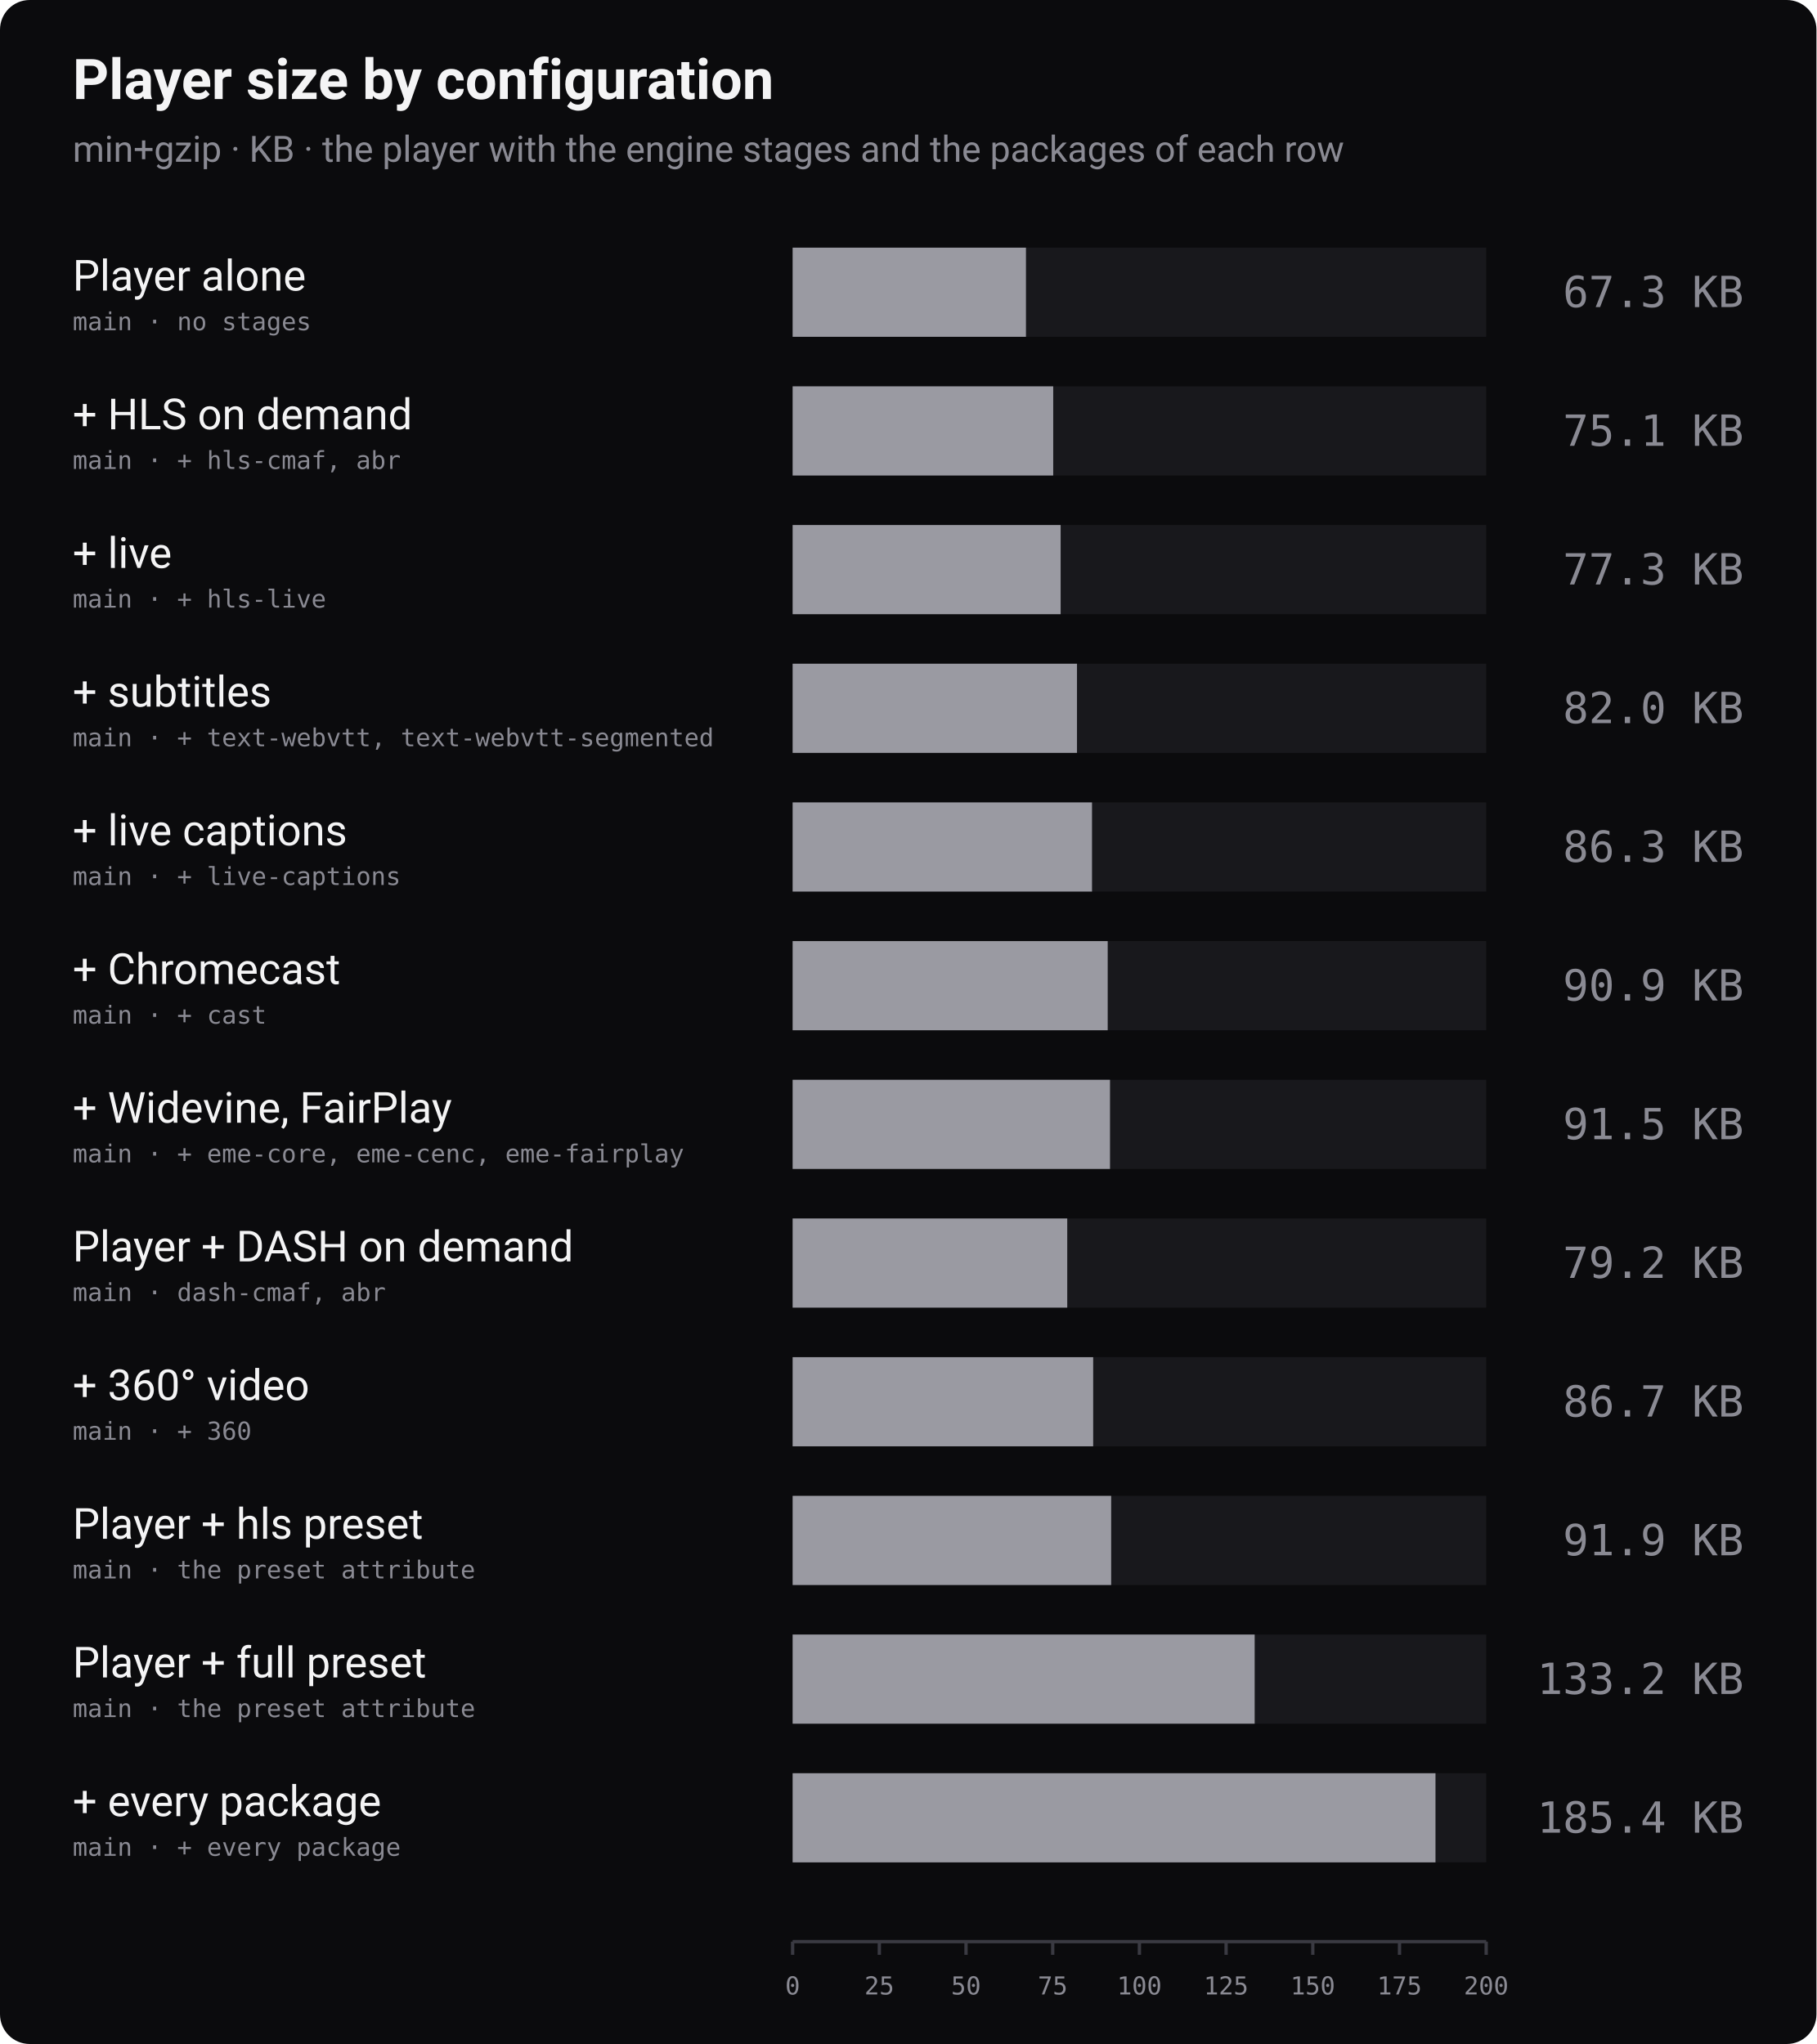
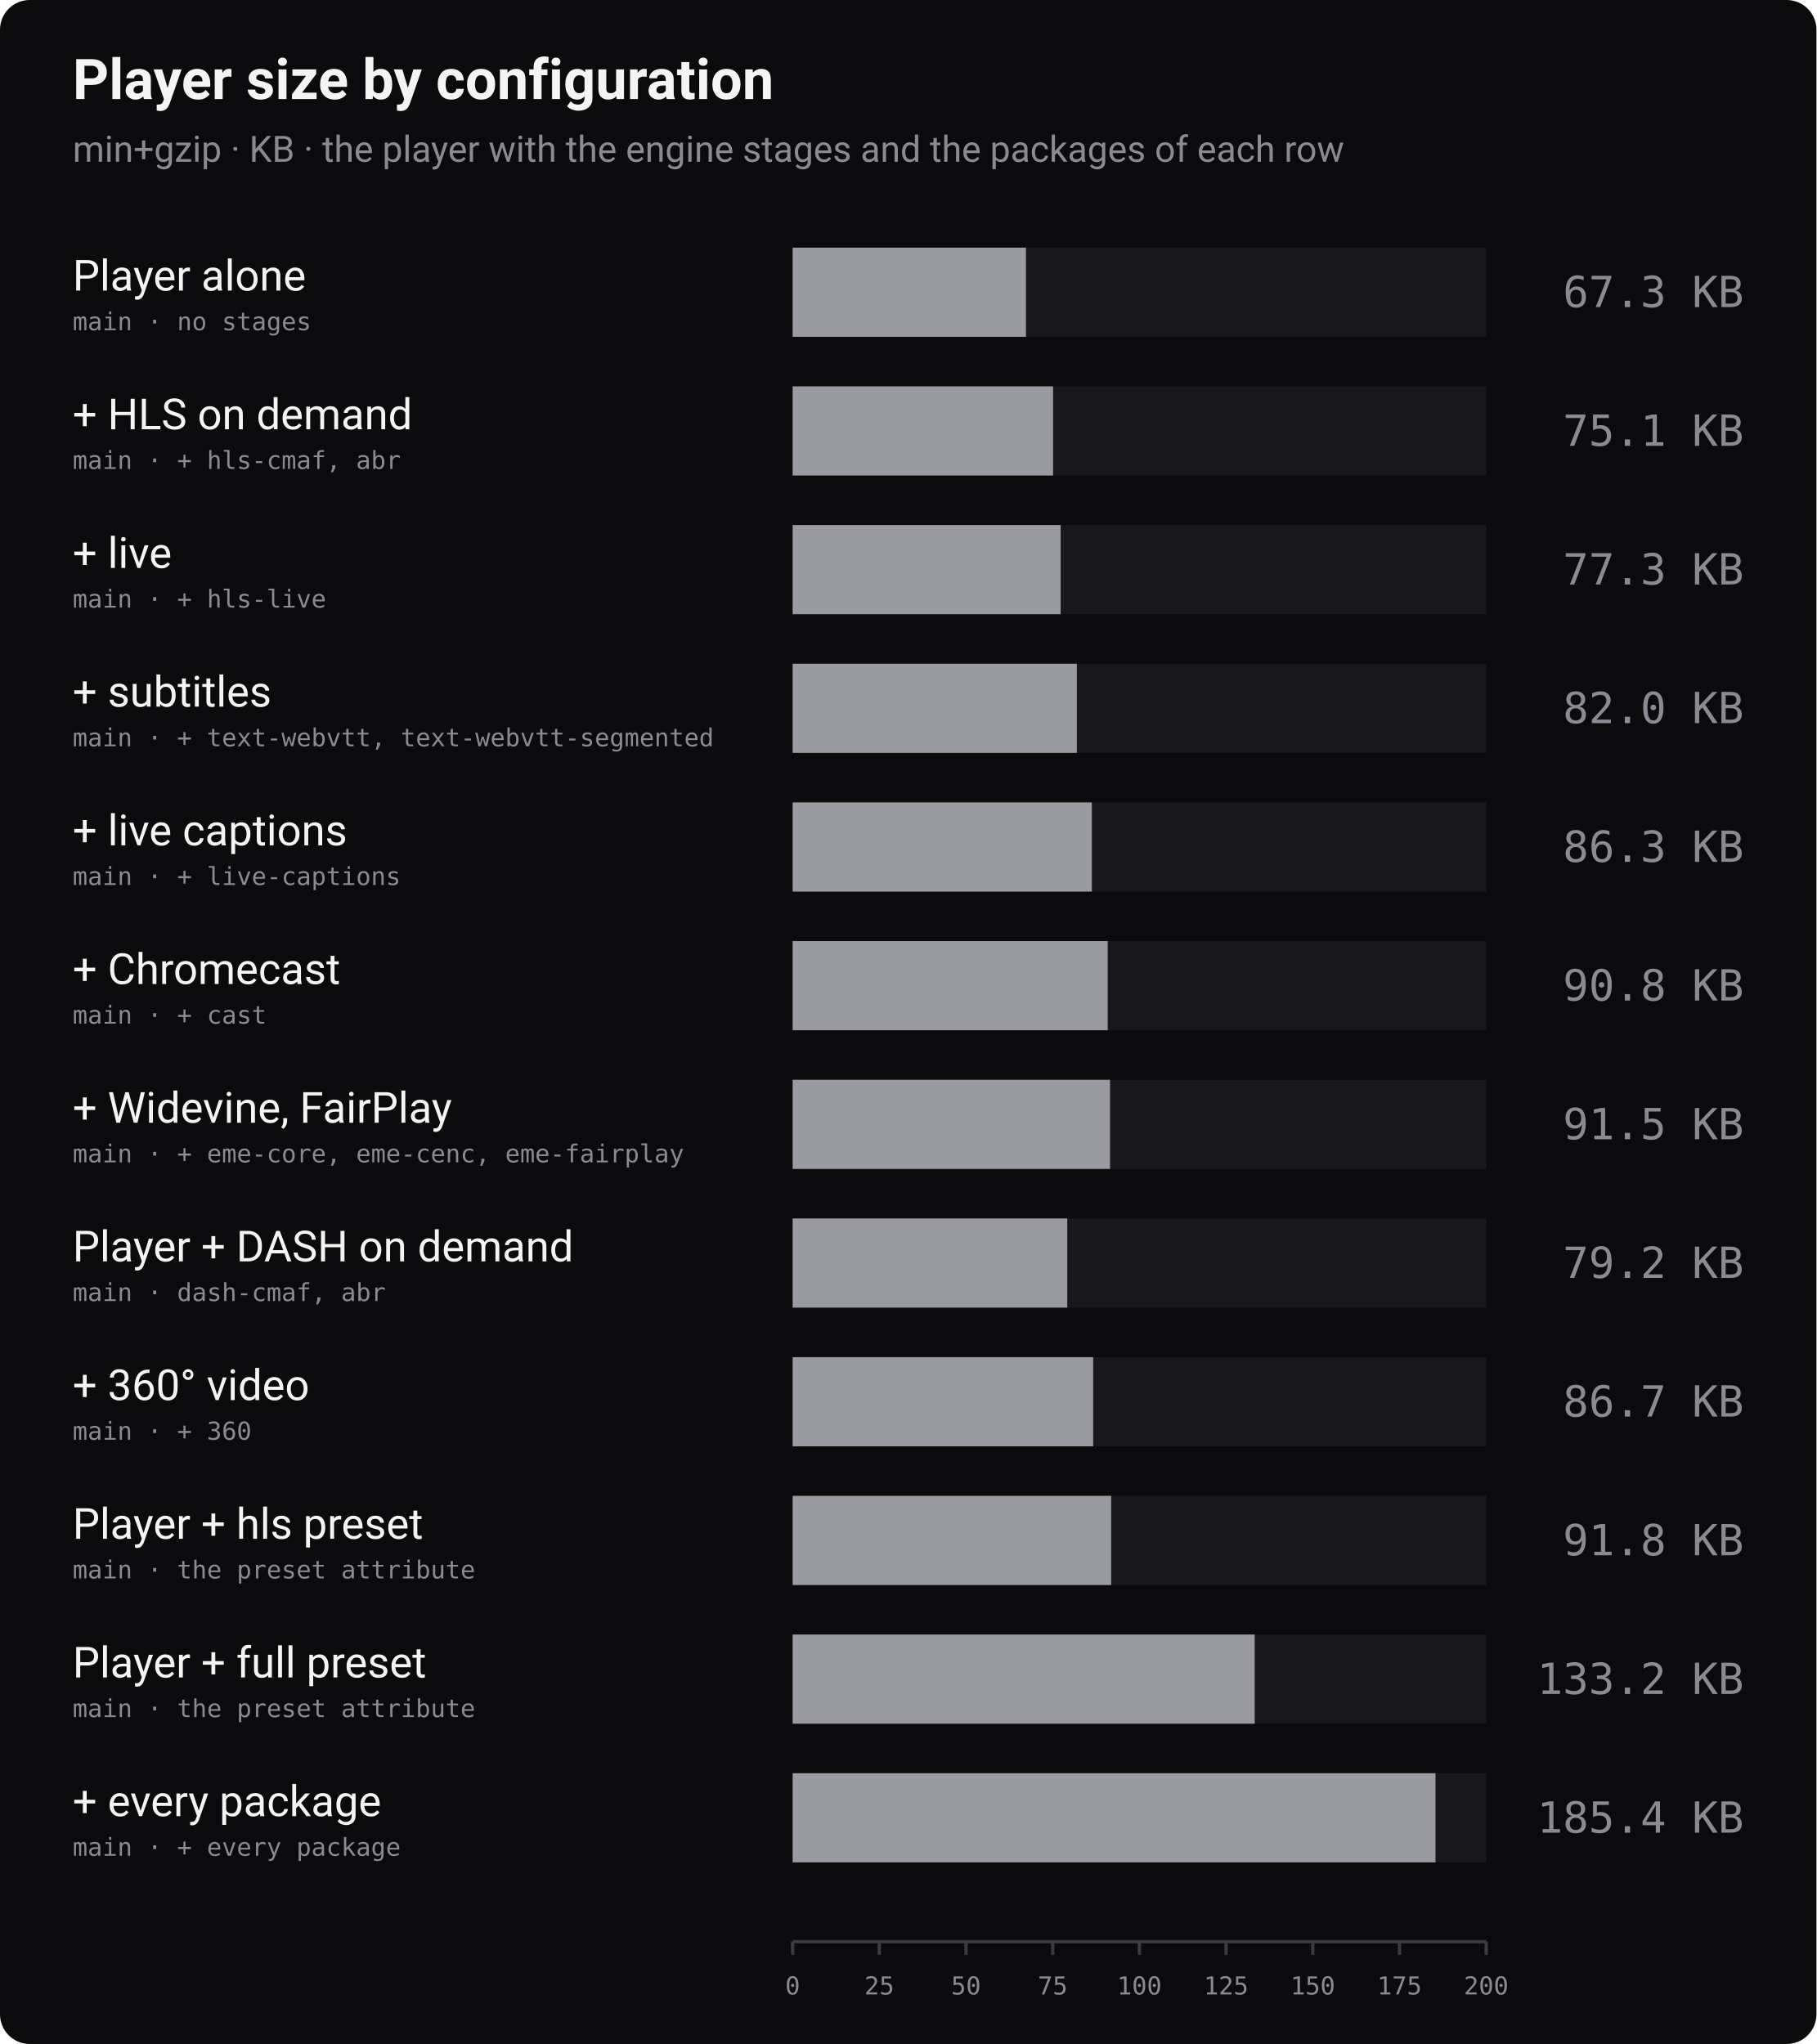
<svg xmlns="http://www.w3.org/2000/svg" width="1100" height="1238" viewBox="0 0 1100 1238" role="img" aria-label="Bundle size of the Mattebox player by the engine stages and packages it is configured with, min+gzip">
  <rect width="1100" height="1238" rx="18" fill="#0b0b0d" />
  <text x="44" y="60" font-family="-apple-system, 'Segoe UI', Roboto, Helvetica, Arial, sans-serif" font-size="34" font-weight="700" fill="#f4f4f5">Player size by configuration</text>
  <text x="44" y="98" font-family="-apple-system, 'Segoe UI', Roboto, Helvetica, Arial, sans-serif" font-size="22" fill="#8a8a93">min+gzip · KB · the player with the engine stages and the packages of each row</text>
  <text x="44" y="176" font-family="-apple-system, 'Segoe UI', Roboto, Helvetica, Arial, sans-serif" font-size="26" font-weight="400" fill="#f4f4f5">Player alone</text>
  <text x="44" y="200" font-family="ui-monospace, 'SF Mono', Menlo, Consolas, monospace" font-size="15" fill="#8a8a93">main · no stages</text>
  <rect x="480" y="150" width="420" height="54" fill="#18181c" />
  <rect x="480" y="150" width="141.3" height="54" fill="#9a9aa2" />
  <text x="1056" y="186" text-anchor="end" font-family="ui-monospace, 'SF Mono', Menlo, Consolas, monospace" font-size="26" font-weight="400" fill="#8a8a93">67.3 KB</text>
  <text x="44" y="260" font-family="-apple-system, 'Segoe UI', Roboto, Helvetica, Arial, sans-serif" font-size="26" font-weight="400" fill="#f4f4f5">+ HLS on demand</text>
  <text x="44" y="284" font-family="ui-monospace, 'SF Mono', Menlo, Consolas, monospace" font-size="15" fill="#8a8a93">main · + hls-cmaf, abr</text>
  <rect x="480" y="234" width="420" height="54" fill="#18181c" />
-   <rect x="480" y="234" width="157.8" height="54" fill="#9a9aa2" />
+   <rect x="480" y="234" width="157.7" height="54" fill="#9a9aa2" />
  <text x="1056" y="270" text-anchor="end" font-family="ui-monospace, 'SF Mono', Menlo, Consolas, monospace" font-size="26" font-weight="400" fill="#8a8a93">75.1 KB</text>
  <text x="44" y="344" font-family="-apple-system, 'Segoe UI', Roboto, Helvetica, Arial, sans-serif" font-size="26" font-weight="400" fill="#f4f4f5">+ live</text>
  <text x="44" y="368" font-family="ui-monospace, 'SF Mono', Menlo, Consolas, monospace" font-size="15" fill="#8a8a93">main · + hls-live</text>
  <rect x="480" y="318" width="420" height="54" fill="#18181c" />
  <rect x="480" y="318" width="162.3" height="54" fill="#9a9aa2" />
  <text x="1056" y="354" text-anchor="end" font-family="ui-monospace, 'SF Mono', Menlo, Consolas, monospace" font-size="26" font-weight="400" fill="#8a8a93">77.3 KB</text>
  <text x="44" y="428" font-family="-apple-system, 'Segoe UI', Roboto, Helvetica, Arial, sans-serif" font-size="26" font-weight="400" fill="#f4f4f5">+ subtitles</text>
  <text x="44" y="452" font-family="ui-monospace, 'SF Mono', Menlo, Consolas, monospace" font-size="15" fill="#8a8a93">main · + text-webvtt, text-webvtt-segmented</text>
  <rect x="480" y="402" width="420" height="54" fill="#18181c" />
-   <rect x="480" y="402" width="172.2" height="54" fill="#9a9aa2" />
+   <rect x="480" y="402" width="172.1" height="54" fill="#9a9aa2" />
  <text x="1056" y="438" text-anchor="end" font-family="ui-monospace, 'SF Mono', Menlo, Consolas, monospace" font-size="26" font-weight="400" fill="#8a8a93">82.0 KB</text>
  <text x="44" y="512" font-family="-apple-system, 'Segoe UI', Roboto, Helvetica, Arial, sans-serif" font-size="26" font-weight="400" fill="#f4f4f5">+ live captions</text>
  <text x="44" y="536" font-family="ui-monospace, 'SF Mono', Menlo, Consolas, monospace" font-size="15" fill="#8a8a93">main · + live-captions</text>
  <rect x="480" y="486" width="420" height="54" fill="#18181c" />
-   <rect x="480" y="486" width="181.3" height="54" fill="#9a9aa2" />
+   <rect x="480" y="486" width="181.2" height="54" fill="#9a9aa2" />
  <text x="1056" y="522" text-anchor="end" font-family="ui-monospace, 'SF Mono', Menlo, Consolas, monospace" font-size="26" font-weight="400" fill="#8a8a93">86.3 KB</text>
  <text x="44" y="596" font-family="-apple-system, 'Segoe UI', Roboto, Helvetica, Arial, sans-serif" font-size="26" font-weight="400" fill="#f4f4f5">+ Chromecast</text>
  <text x="44" y="620" font-family="ui-monospace, 'SF Mono', Menlo, Consolas, monospace" font-size="15" fill="#8a8a93">main · + cast</text>
  <rect x="480" y="570" width="420" height="54" fill="#18181c" />
  <rect x="480" y="570" width="190.8" height="54" fill="#9a9aa2" />
-   <text x="1056" y="606" text-anchor="end" font-family="ui-monospace, 'SF Mono', Menlo, Consolas, monospace" font-size="26" font-weight="400" fill="#8a8a93">90.9 KB</text>
+   <text x="1056" y="606" text-anchor="end" font-family="ui-monospace, 'SF Mono', Menlo, Consolas, monospace" font-size="26" font-weight="400" fill="#8a8a93">90.8 KB</text>
  <text x="44" y="680" font-family="-apple-system, 'Segoe UI', Roboto, Helvetica, Arial, sans-serif" font-size="26" font-weight="400" fill="#f4f4f5">+ Widevine, FairPlay</text>
  <text x="44" y="704" font-family="ui-monospace, 'SF Mono', Menlo, Consolas, monospace" font-size="15" fill="#8a8a93">main · + eme-core, eme-cenc, eme-fairplay</text>
  <rect x="480" y="654" width="420" height="54" fill="#18181c" />
  <rect x="480" y="654" width="192.2" height="54" fill="#9a9aa2" />
  <text x="1056" y="690" text-anchor="end" font-family="ui-monospace, 'SF Mono', Menlo, Consolas, monospace" font-size="26" font-weight="400" fill="#8a8a93">91.5 KB</text>
  <text x="44" y="764" font-family="-apple-system, 'Segoe UI', Roboto, Helvetica, Arial, sans-serif" font-size="26" font-weight="400" fill="#f4f4f5">Player + DASH on demand</text>
  <text x="44" y="788" font-family="ui-monospace, 'SF Mono', Menlo, Consolas, monospace" font-size="15" fill="#8a8a93">main · dash-cmaf, abr</text>
  <rect x="480" y="738" width="420" height="54" fill="#18181c" />
  <rect x="480" y="738" width="166.3" height="54" fill="#9a9aa2" />
  <text x="1056" y="774" text-anchor="end" font-family="ui-monospace, 'SF Mono', Menlo, Consolas, monospace" font-size="26" font-weight="400" fill="#8a8a93">79.2 KB</text>
  <text x="44" y="848" font-family="-apple-system, 'Segoe UI', Roboto, Helvetica, Arial, sans-serif" font-size="26" font-weight="400" fill="#f4f4f5">+ 360° video</text>
  <text x="44" y="872" font-family="ui-monospace, 'SF Mono', Menlo, Consolas, monospace" font-size="15" fill="#8a8a93">main · + 360</text>
  <rect x="480" y="822" width="420" height="54" fill="#18181c" />
  <rect x="480" y="822" width="182.0" height="54" fill="#9a9aa2" />
  <text x="1056" y="858" text-anchor="end" font-family="ui-monospace, 'SF Mono', Menlo, Consolas, monospace" font-size="26" font-weight="400" fill="#8a8a93">86.7 KB</text>
  <text x="44" y="932" font-family="-apple-system, 'Segoe UI', Roboto, Helvetica, Arial, sans-serif" font-size="26" font-weight="400" fill="#f4f4f5">Player + hls preset</text>
  <text x="44" y="956" font-family="ui-monospace, 'SF Mono', Menlo, Consolas, monospace" font-size="15" fill="#8a8a93">main · the preset attribute</text>
  <rect x="480" y="906" width="420" height="54" fill="#18181c" />
  <rect x="480" y="906" width="192.9" height="54" fill="#9a9aa2" />
-   <text x="1056" y="942" text-anchor="end" font-family="ui-monospace, 'SF Mono', Menlo, Consolas, monospace" font-size="26" font-weight="400" fill="#8a8a93">91.9 KB</text>
+   <text x="1056" y="942" text-anchor="end" font-family="ui-monospace, 'SF Mono', Menlo, Consolas, monospace" font-size="26" font-weight="400" fill="#8a8a93">91.8 KB</text>
  <text x="44" y="1016" font-family="-apple-system, 'Segoe UI', Roboto, Helvetica, Arial, sans-serif" font-size="26" font-weight="400" fill="#f4f4f5">Player + full preset</text>
  <text x="44" y="1040" font-family="ui-monospace, 'SF Mono', Menlo, Consolas, monospace" font-size="15" fill="#8a8a93">main · the preset attribute</text>
  <rect x="480" y="990" width="420" height="54" fill="#18181c" />
  <rect x="480" y="990" width="279.8" height="54" fill="#9a9aa2" />
  <text x="1056" y="1026" text-anchor="end" font-family="ui-monospace, 'SF Mono', Menlo, Consolas, monospace" font-size="26" font-weight="400" fill="#8a8a93">133.2 KB</text>
  <text x="44" y="1100" font-family="-apple-system, 'Segoe UI', Roboto, Helvetica, Arial, sans-serif" font-size="26" font-weight="400" fill="#f4f4f5">+ every package</text>
  <text x="44" y="1124" font-family="ui-monospace, 'SF Mono', Menlo, Consolas, monospace" font-size="15" fill="#8a8a93">main · + every package</text>
  <rect x="480" y="1074" width="420" height="54" fill="#18181c" />
  <rect x="480" y="1074" width="389.3" height="54" fill="#9a9aa2" />
  <text x="1056" y="1110" text-anchor="end" font-family="ui-monospace, 'SF Mono', Menlo, Consolas, monospace" font-size="26" font-weight="400" fill="#8a8a93">185.4 KB</text>
  <line x1="480" y1="1176" x2="900" y2="1176" stroke="#3a3a42" stroke-width="2" />
  <line x1="480.0" y1="1176" x2="480.0" y2="1184" stroke="#3a3a42" stroke-width="2" />
  <text x="480.0" y="1208" text-anchor="middle" font-family="ui-monospace, 'SF Mono', Menlo, Consolas, monospace" font-size="15" fill="#8a8a93">0</text>
  <line x1="532.5" y1="1176" x2="532.5" y2="1184" stroke="#3a3a42" stroke-width="2" />
  <text x="532.5" y="1208" text-anchor="middle" font-family="ui-monospace, 'SF Mono', Menlo, Consolas, monospace" font-size="15" fill="#8a8a93">25</text>
  <line x1="585.0" y1="1176" x2="585.0" y2="1184" stroke="#3a3a42" stroke-width="2" />
  <text x="585.0" y="1208" text-anchor="middle" font-family="ui-monospace, 'SF Mono', Menlo, Consolas, monospace" font-size="15" fill="#8a8a93">50</text>
  <line x1="637.5" y1="1176" x2="637.5" y2="1184" stroke="#3a3a42" stroke-width="2" />
  <text x="637.5" y="1208" text-anchor="middle" font-family="ui-monospace, 'SF Mono', Menlo, Consolas, monospace" font-size="15" fill="#8a8a93">75</text>
  <line x1="690.0" y1="1176" x2="690.0" y2="1184" stroke="#3a3a42" stroke-width="2" />
  <text x="690.0" y="1208" text-anchor="middle" font-family="ui-monospace, 'SF Mono', Menlo, Consolas, monospace" font-size="15" fill="#8a8a93">100</text>
  <line x1="742.5" y1="1176" x2="742.5" y2="1184" stroke="#3a3a42" stroke-width="2" />
  <text x="742.5" y="1208" text-anchor="middle" font-family="ui-monospace, 'SF Mono', Menlo, Consolas, monospace" font-size="15" fill="#8a8a93">125</text>
  <line x1="795.0" y1="1176" x2="795.0" y2="1184" stroke="#3a3a42" stroke-width="2" />
  <text x="795.0" y="1208" text-anchor="middle" font-family="ui-monospace, 'SF Mono', Menlo, Consolas, monospace" font-size="15" fill="#8a8a93">150</text>
  <line x1="847.5" y1="1176" x2="847.5" y2="1184" stroke="#3a3a42" stroke-width="2" />
  <text x="847.5" y="1208" text-anchor="middle" font-family="ui-monospace, 'SF Mono', Menlo, Consolas, monospace" font-size="15" fill="#8a8a93">175</text>
  <line x1="900.0" y1="1176" x2="900.0" y2="1184" stroke="#3a3a42" stroke-width="2" />
  <text x="900.0" y="1208" text-anchor="middle" font-family="ui-monospace, 'SF Mono', Menlo, Consolas, monospace" font-size="15" fill="#8a8a93">200</text>
</svg>
